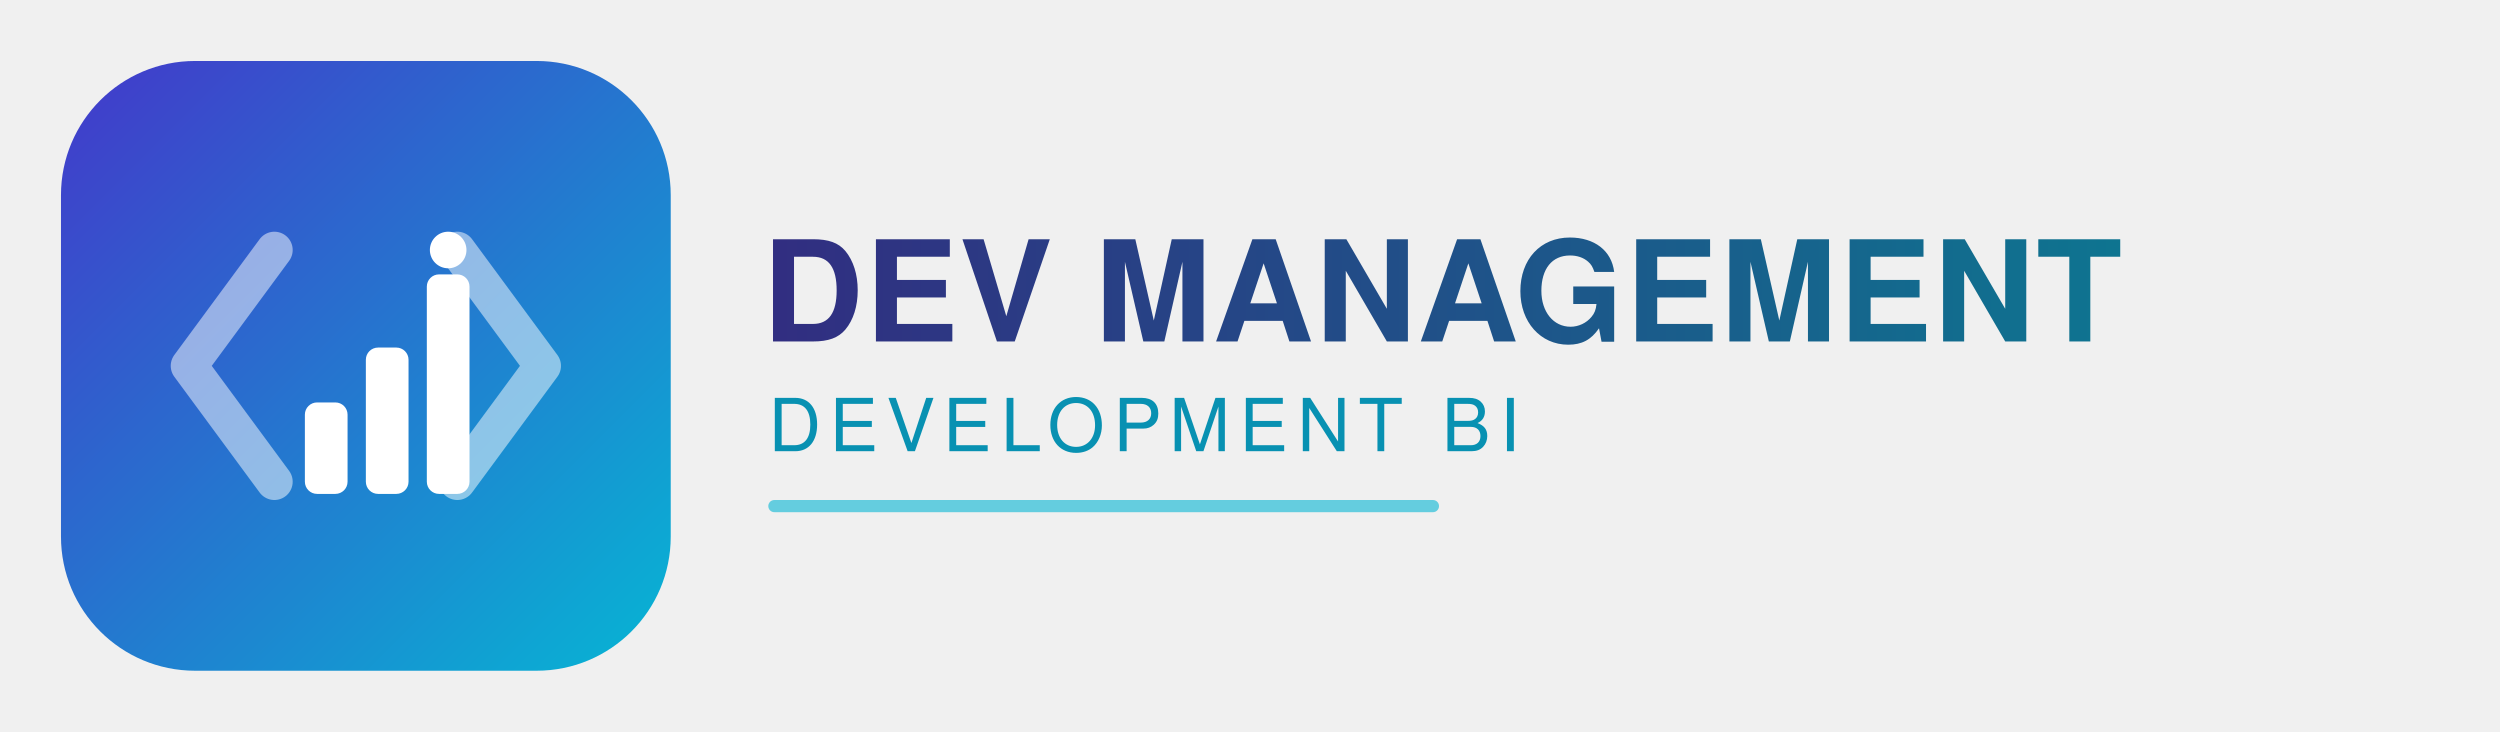
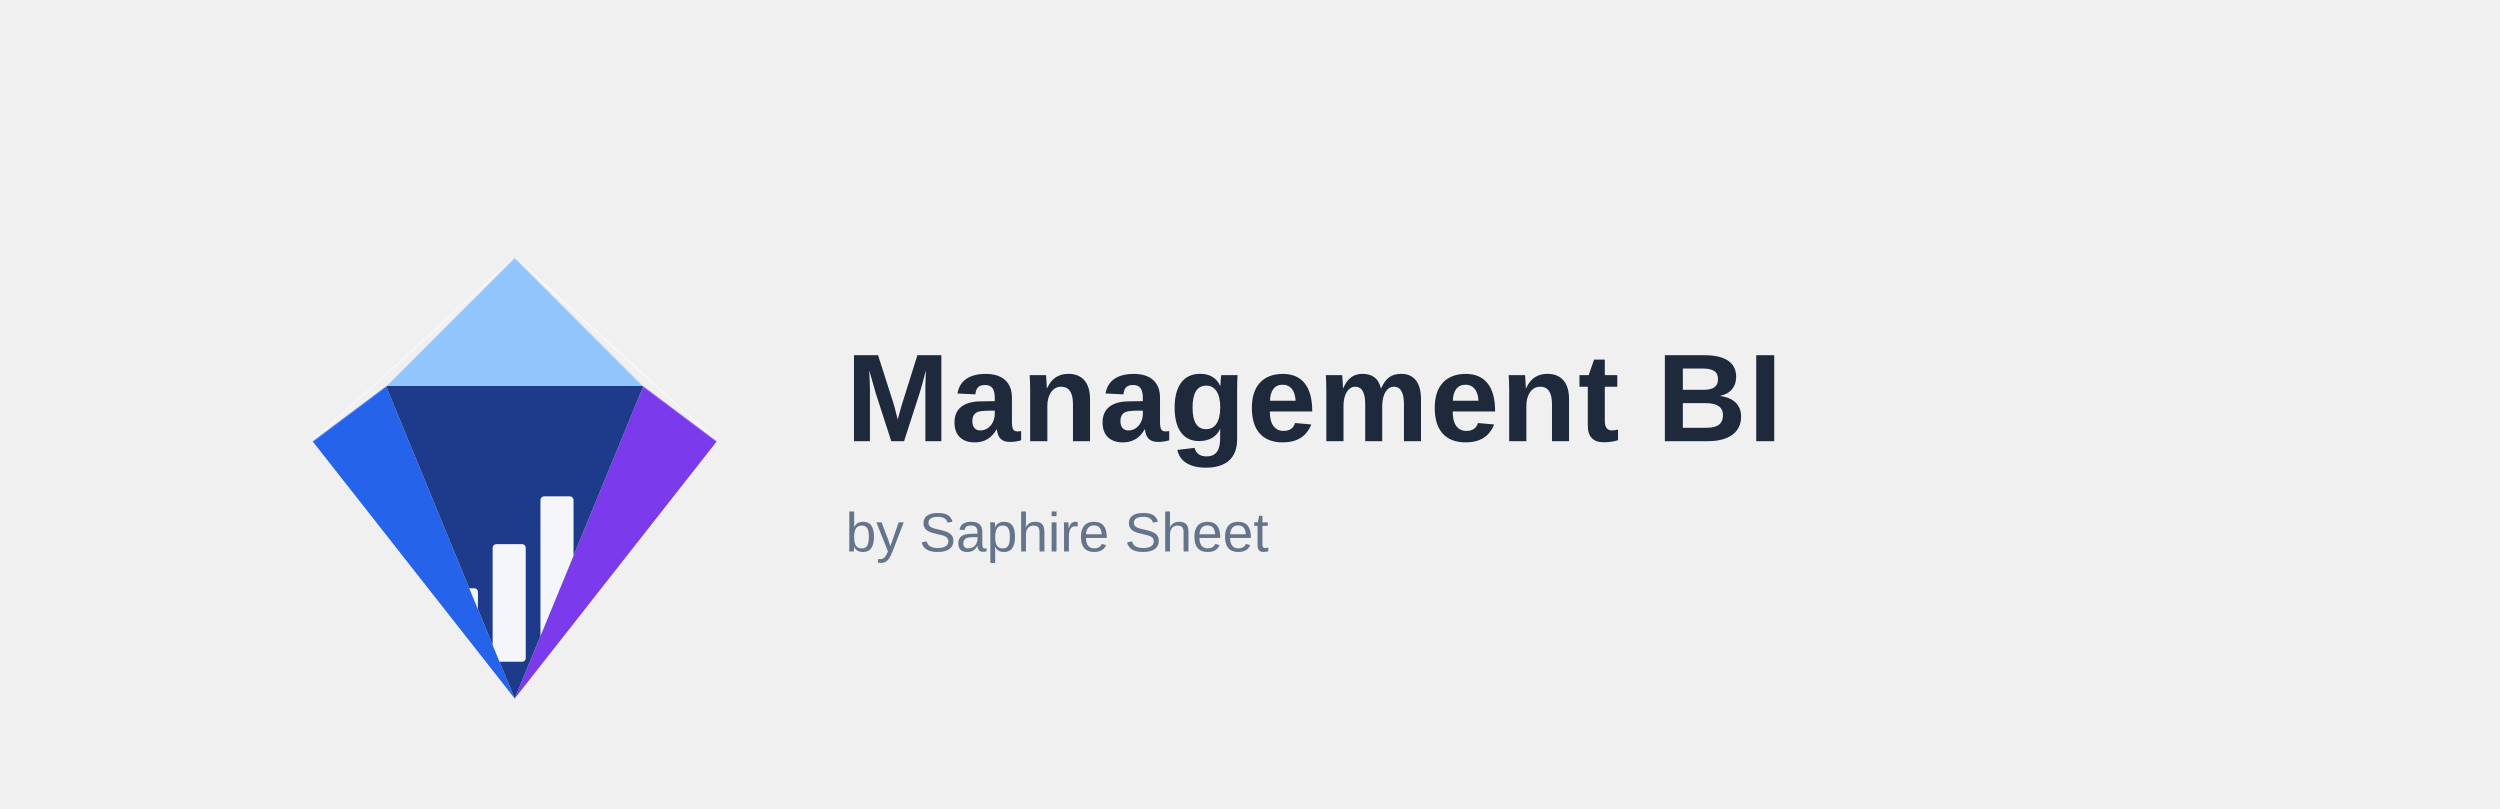
- <svg xmlns="http://www.w3.org/2000/svg" width="820" height="240" viewBox="0 0 820 240">
+ <svg xmlns="http://www.w3.org/2000/svg" width="680" height="220" viewBox="0 0 680 220" role="img">
  <defs>
-     <linearGradient id="iconBg" x1="0%" y1="0%" x2="100%" y2="100%">
-       <stop offset="0%" stop-color="#4338CA" />
-       <stop offset="100%" stop-color="#06B6D4" />
-     </linearGradient>
-     <linearGradient id="wordGrad" x1="0%" y1="0%" x2="100%" y2="0%">
-       <stop offset="0%" stop-color="#312E81" />
-       <stop offset="100%" stop-color="#0E7490" />
-     </linearGradient>
+     <clipPath id="centerFacetClip2">
+       <polygon points="105,105 175,105 140,190" />
+     </clipPath>
  </defs>
-   <g transform="translate(20,20)">
-     <rect x="0" y="0" width="200" height="200" rx="44" fill="url(#iconBg)" />
-     <polyline points="70,62 42,100 70,138" fill="none" stroke="#FFFFFF" stroke-opacity="0.5" stroke-width="12" stroke-linecap="round" stroke-linejoin="round" />
-     <polyline points="130,62 158,100 130,138" fill="none" stroke="#FFFFFF" stroke-opacity="0.5" stroke-width="12" stroke-linecap="round" stroke-linejoin="round" />
-     <rect x="80" y="112" width="14" height="30" rx="4" fill="#FFFFFF" />
-     <rect x="100" y="94" width="14" height="48" rx="4" fill="#FFFFFF" />
-     <rect x="120" y="70" width="14" height="72" rx="4" fill="#FFFFFF" />
-     <circle cx="127" cy="62" r="6" fill="#FFFFFF" />
+   <polygon points="140,70 105,105 175,105" fill="#93c5fd" />
+   <polygon points="105,105 85,120 140,190" fill="#2563eb" />
+   <polygon points="175,105 195,120 140,190" fill="#7c3aed" />
+   <polygon points="105,105 175,105 140,190" fill="#1e3a8a" />
+   <g clip-path="url(#centerFacetClip2)">
+     <rect x="121" y="160" width="9" height="20" rx="1" fill="#ffffff" fill-opacity="0.95" />
+     <rect x="134" y="148" width="9" height="32" rx="1" fill="#ffffff" fill-opacity="0.95" />
+     <rect x="147" y="135" width="9" height="45" rx="1" fill="#ffffff" fill-opacity="0.95" />
  </g>
-   <text x="250" y="112" font-family="Helvetica, Arial, sans-serif" font-weight="800" font-size="46" letter-spacing="0.5" fill="url(#wordGrad)">DEV MANAGEMENT</text>
-   <text x="252" y="148" font-family="Helvetica, Arial, sans-serif" font-weight="500" font-size="24" letter-spacing="3" fill="#0891B2">DEVELOPMENT BI</text>
-   <rect x="252" y="164" width="220" height="4" rx="2" fill="#06B6D4" opacity="0.6" />
+   <polygon points="140,70 105,105 85,120" fill="none" stroke="#ffffff" stroke-width="0.5" stroke-opacity="0.4" />
+   <polygon points="140,70 175,105 195,120" fill="none" stroke="#ffffff" stroke-width="0.5" stroke-opacity="0.4" />
+   <text x="230" y="120" font-family="Arial, sans-serif" font-size="34" font-weight="700" letter-spacing="0.3" fill="#1e293b">Management BI</text>
+   <text x="230" y="150" font-family="Arial, sans-serif" font-size="15" font-weight="400" fill="#64748b">by Saphire Sheet</text>
</svg>
